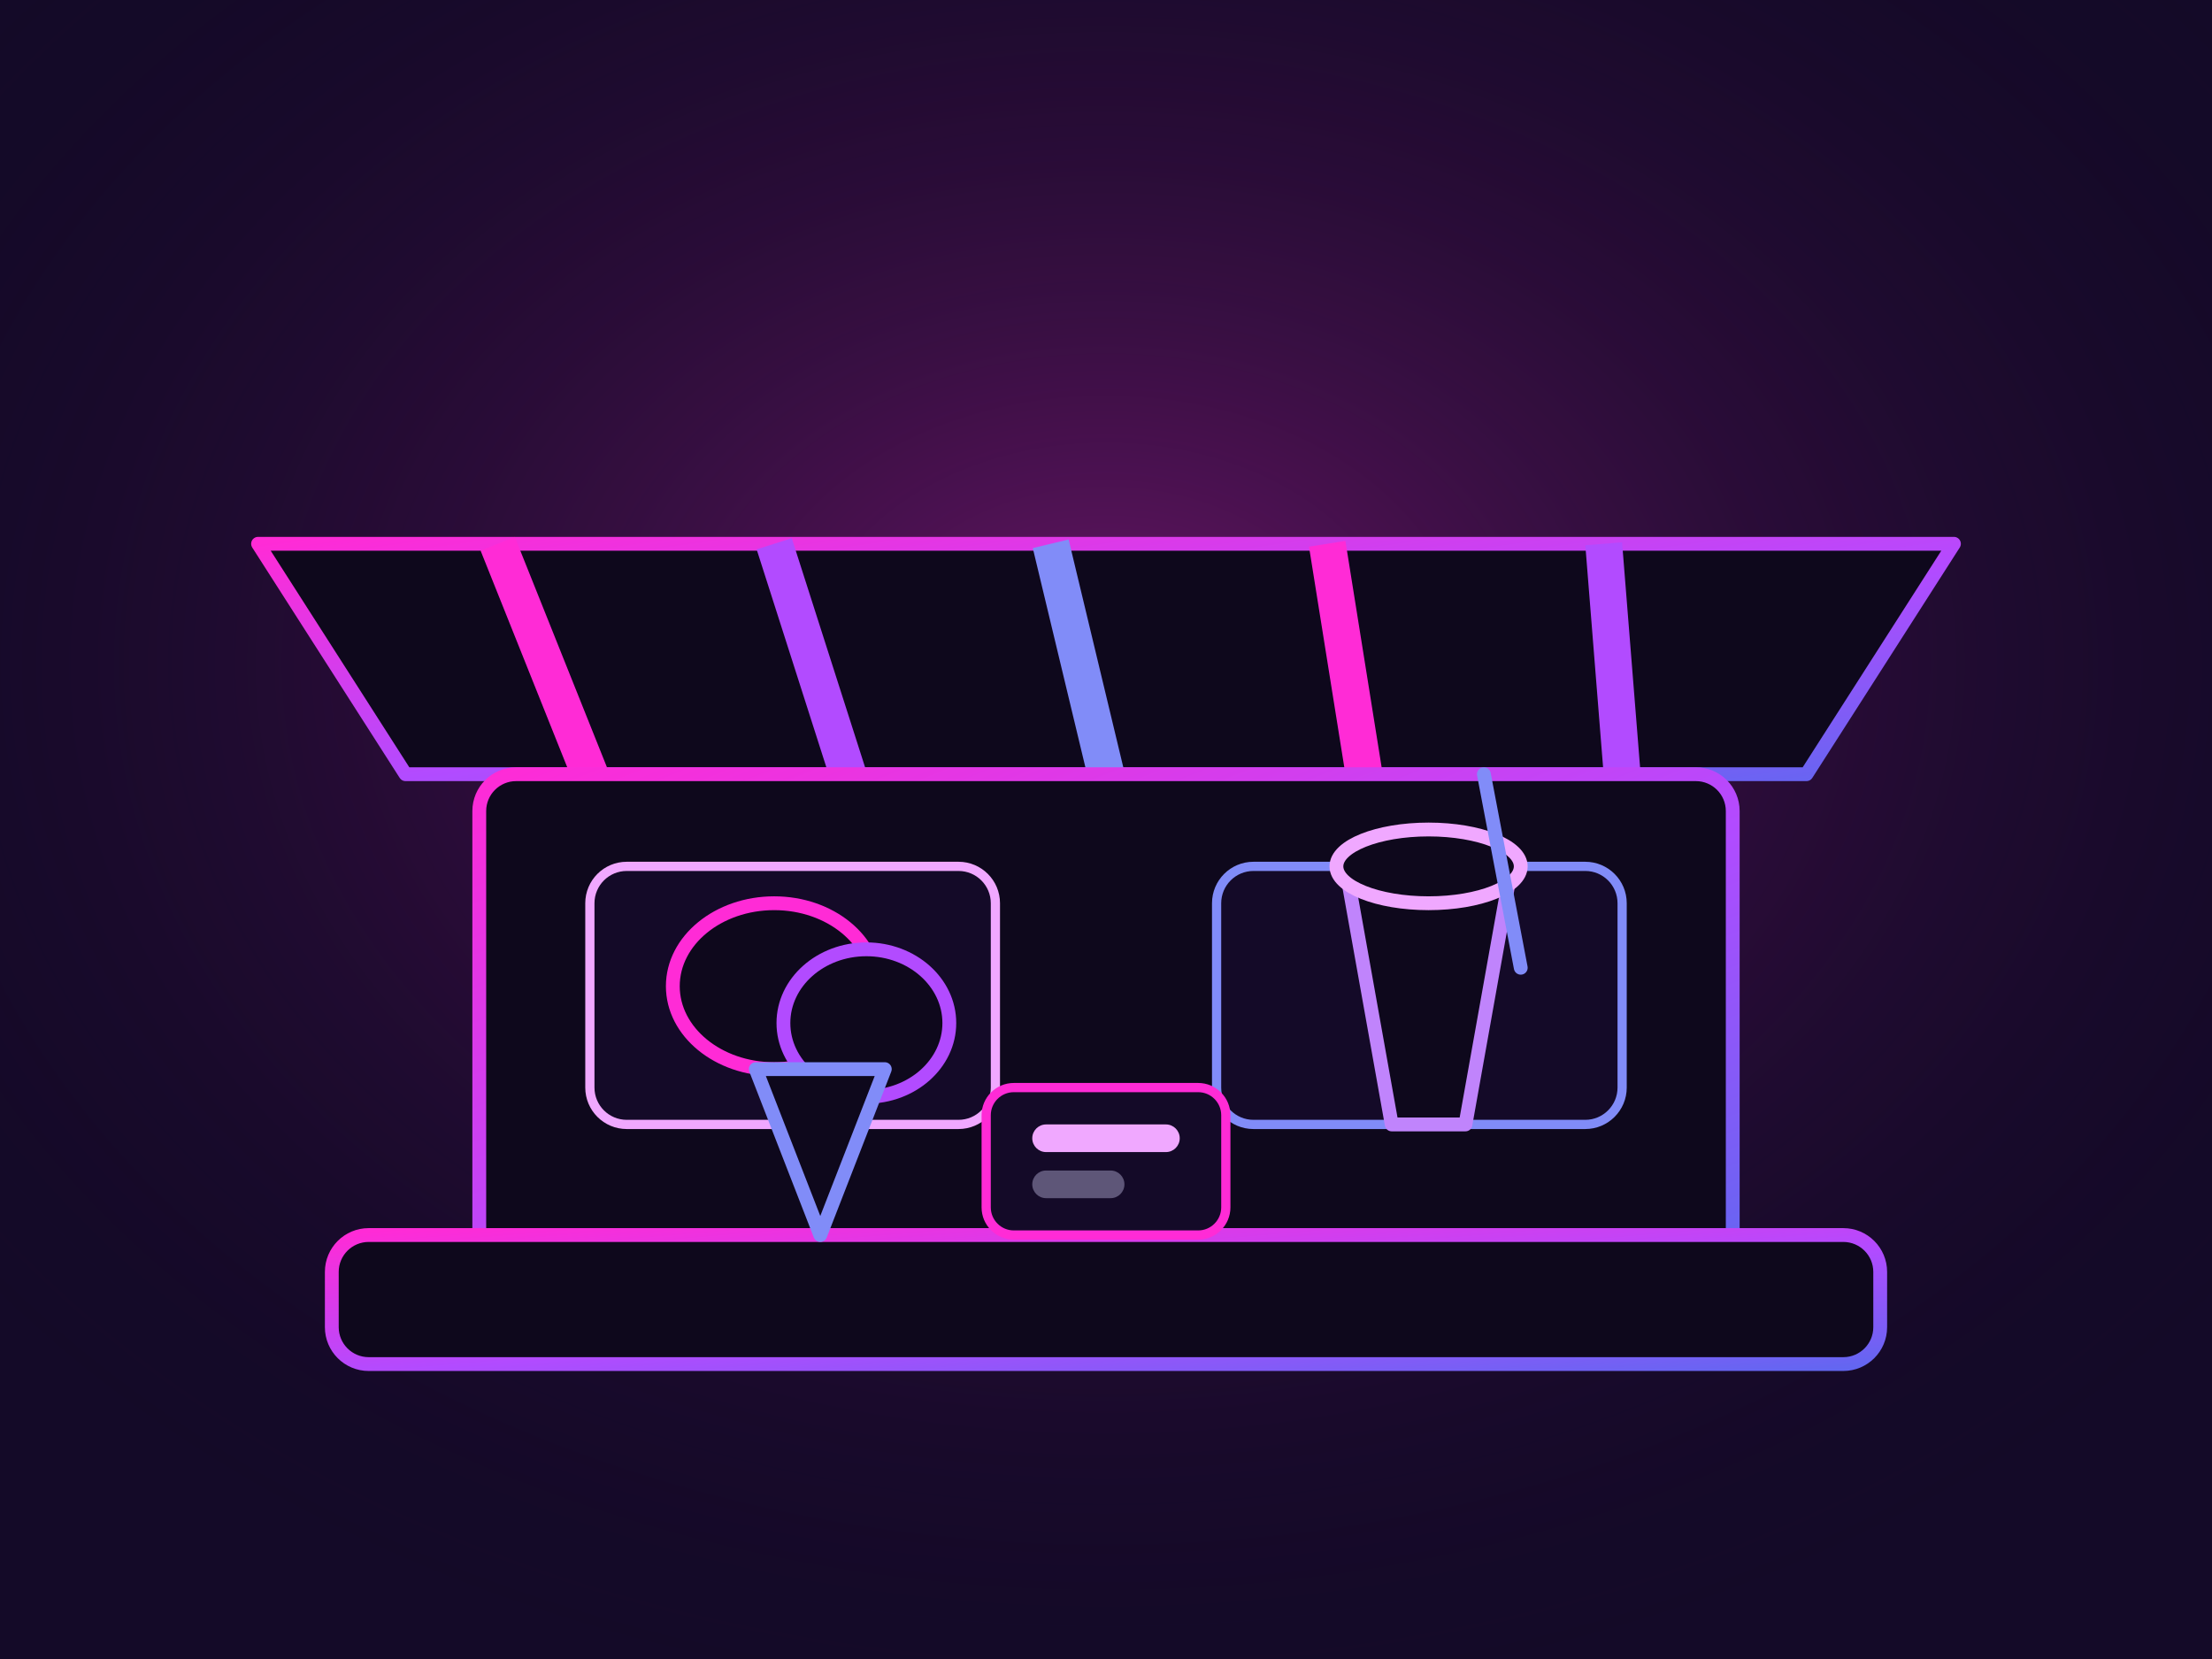
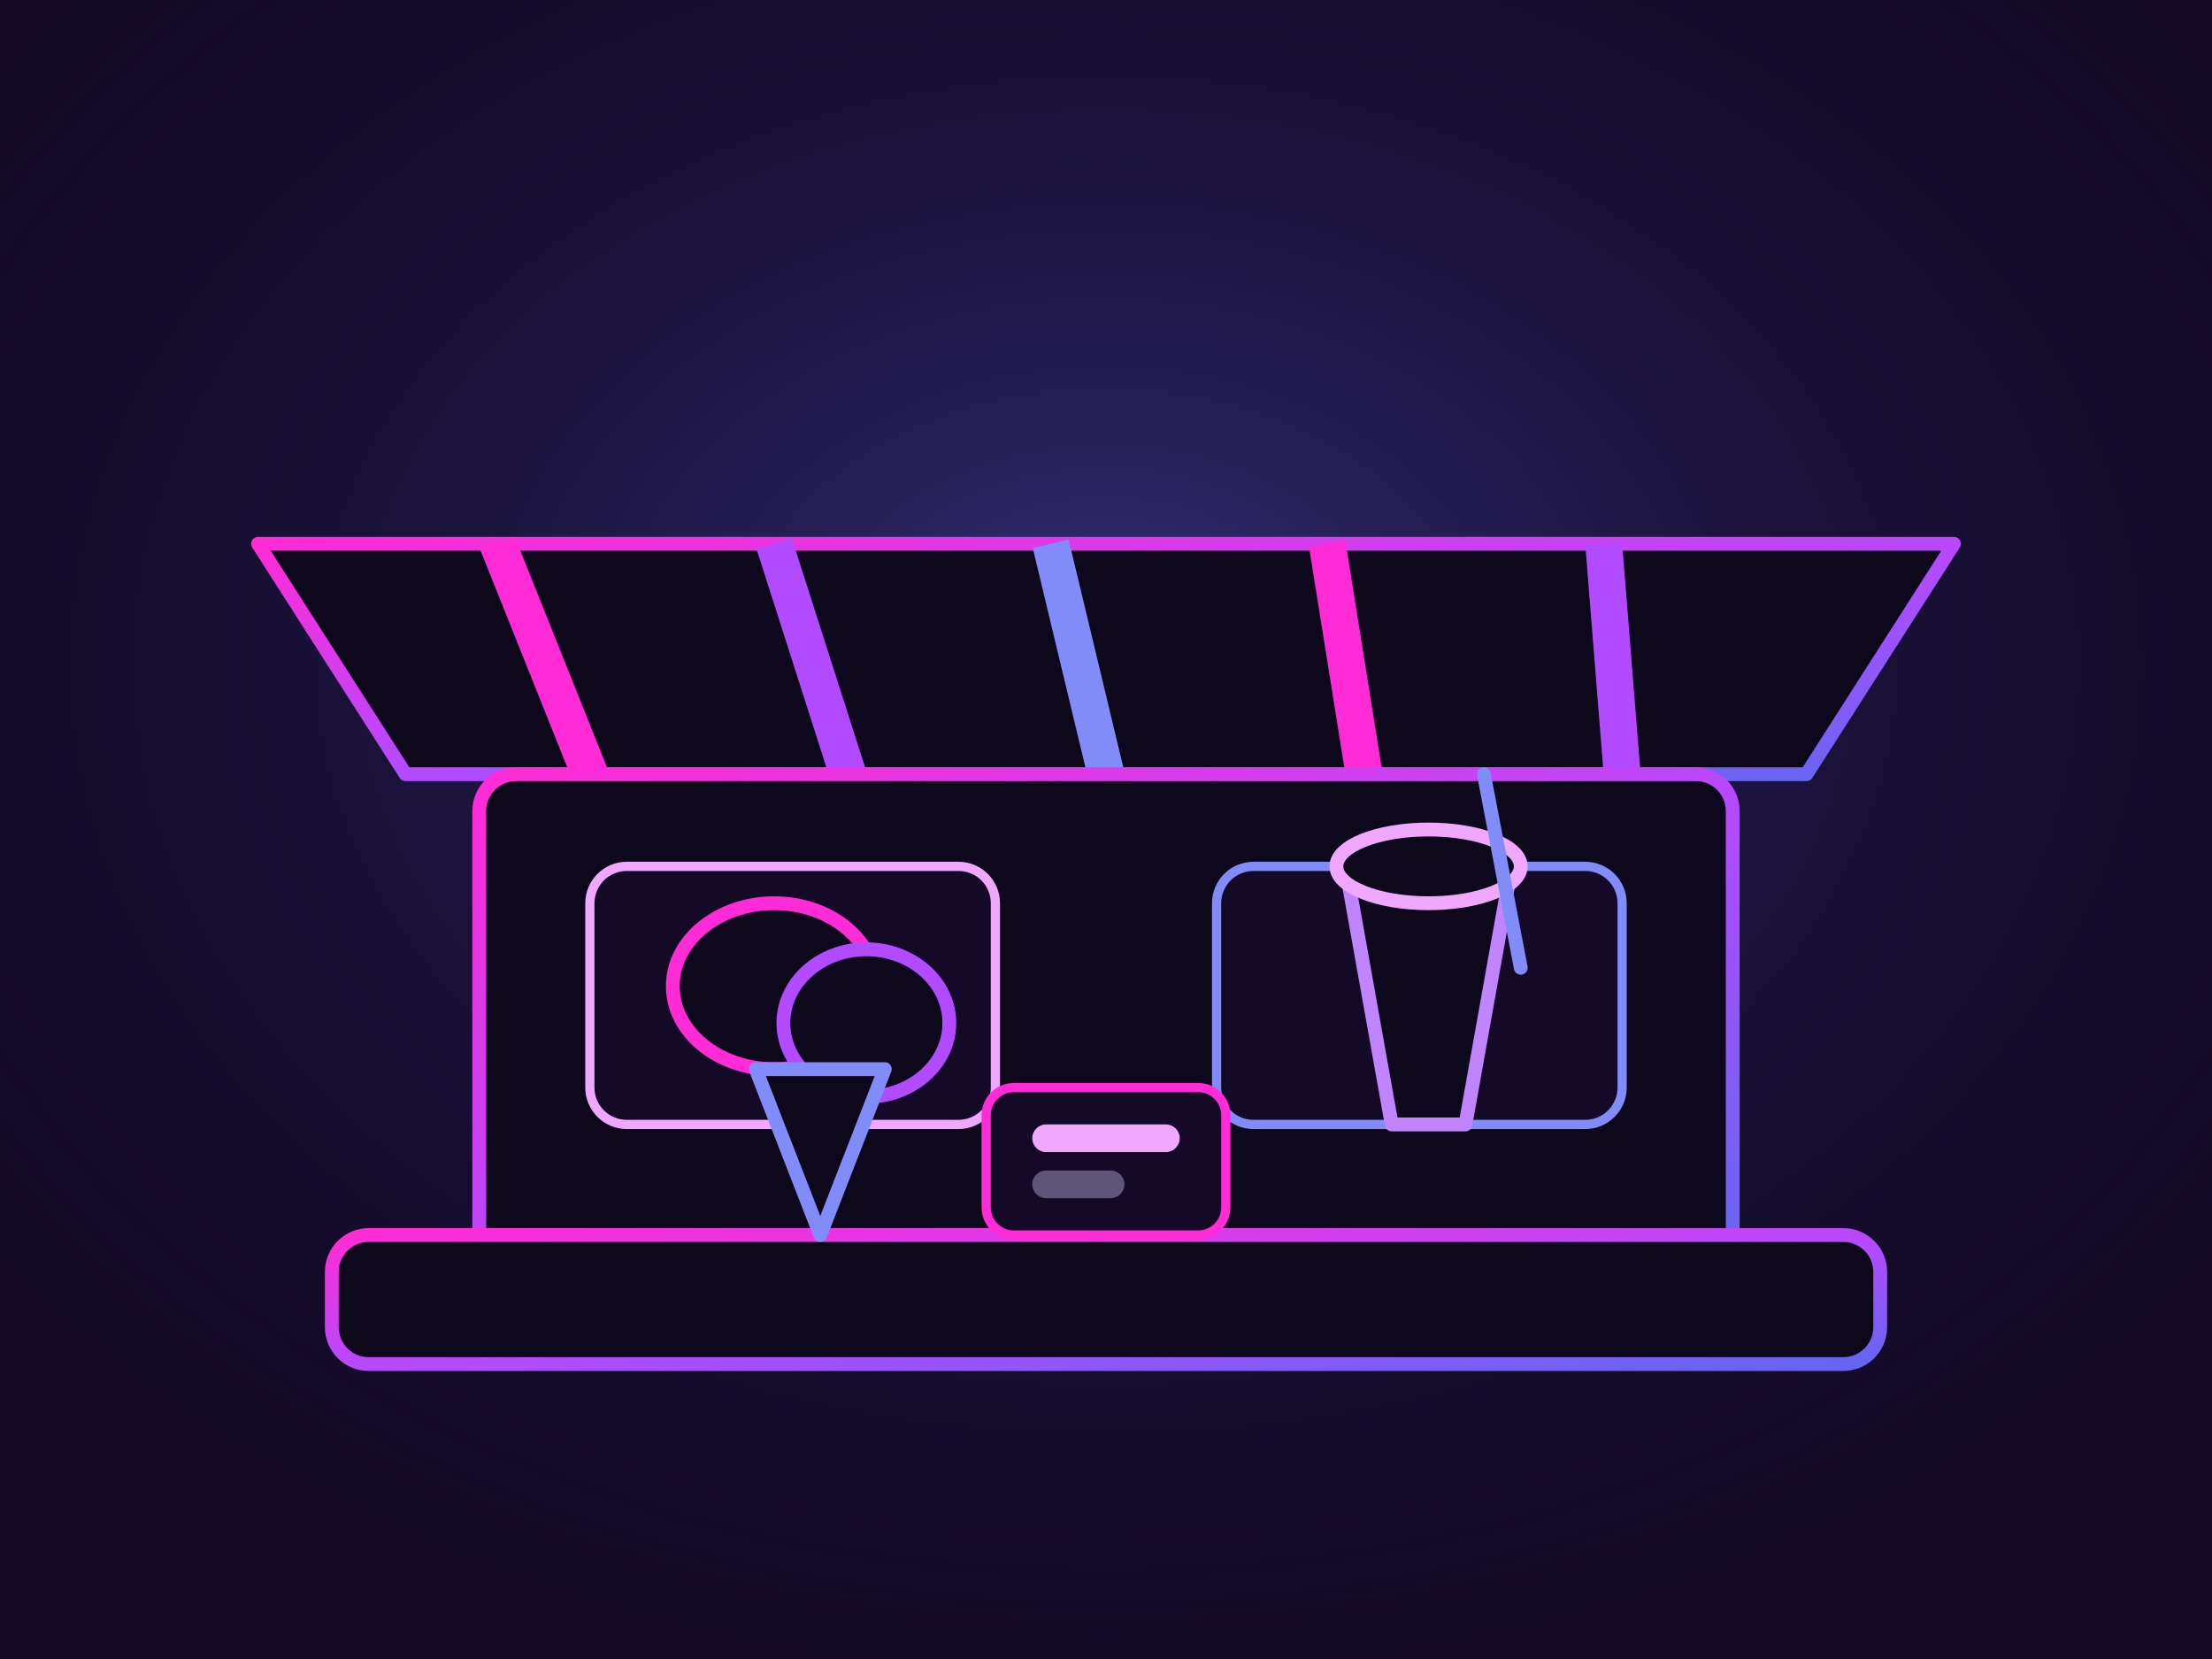
<svg xmlns="http://www.w3.org/2000/svg" width="480" height="360" viewBox="0 0 480 360">
  <defs>
    <linearGradient id="kiosk-neon" x1="0" y1="0" x2="1" y2="1">
      <stop offset="0" stop-color="#ff2bd6" />
      <stop offset="0.55" stop-color="#b24bff" />
      <stop offset="1" stop-color="#6366f1" />
    </linearGradient>
    <radialGradient id="kiosk-glow" cx="0.5" cy="0.4" r="0.65">
-       <stop offset="0" stop-color="#ff2bd6" stop-opacity="0.35" />
+       <stop offset="0" stop-color="#6366f1" stop-opacity="0.4" />
      <stop offset="1" stop-color="#030014" stop-opacity="0" />
    </radialGradient>
  </defs>
  <rect width="480" height="360" fill="#140a28" />
  <rect width="480" height="360" fill="url(#kiosk-glow)" />
  <path d="M56 118 L424 118 L392 168 L88 168 Z" fill="#0e081c" stroke="url(#kiosk-neon)" stroke-width="3" stroke-linejoin="round" />
  <path d="M108 118 L128 168" fill="none" stroke="#ff2bd6" stroke-width="8" />
  <path d="M168 118 L184 168" fill="none" stroke="#b24bff" stroke-width="8" />
  <path d="M228 118 L240 168" fill="none" stroke="#818cf8" stroke-width="8" />
  <path d="M288 118 L296 168" fill="none" stroke="#ff2bd6" stroke-width="8" />
  <path d="M348 118 L352 168" fill="none" stroke="#b24bff" stroke-width="8" />
  <rect x="104" y="168" width="272" height="108" rx="8" fill="#0e081c" stroke="url(#kiosk-neon)" stroke-width="3" />
  <rect x="128" y="188" width="88" height="56" rx="8" fill="#140a28" stroke="#f0a8ff" stroke-width="2" />
  <rect x="264" y="188" width="88" height="56" rx="8" fill="#140a28" stroke="#818cf8" stroke-width="2" />
  <rect x="72" y="268" width="336" height="28" rx="8" fill="#0e081c" stroke="url(#kiosk-neon)" stroke-width="3" />
  <ellipse cx="168" cy="214" rx="22" ry="18" fill="#0e081c" stroke="#ff2bd6" stroke-width="3" />
  <ellipse cx="188" cy="222" rx="18" ry="16" fill="#0e081c" stroke="#b24bff" stroke-width="3" />
  <path d="M164 232 L192 232 L178 268 Z" fill="#0e081c" stroke="#818cf8" stroke-width="3" stroke-linejoin="round" />
  <path d="M292 188 L328 188 L318 244 L302 244 Z" fill="#0e081c" stroke="#c084fc" stroke-width="3" stroke-linejoin="round" />
  <ellipse cx="310" cy="188" rx="20" ry="8" fill="#0e081c" stroke="#f0a8ff" stroke-width="3" />
  <line x1="322" y1="168" x2="330" y2="210" stroke="#818cf8" stroke-width="3" stroke-linecap="round" />
  <rect x="214" y="236" width="52" height="32" rx="6" fill="#140a28" stroke="#ff2bd6" stroke-width="2" />
  <rect x="224" y="244" width="32" height="6" rx="3" fill="#f0a8ff" />
  <rect x="224" y="254" width="20" height="6" rx="3" fill="#5e5678" />
</svg>
